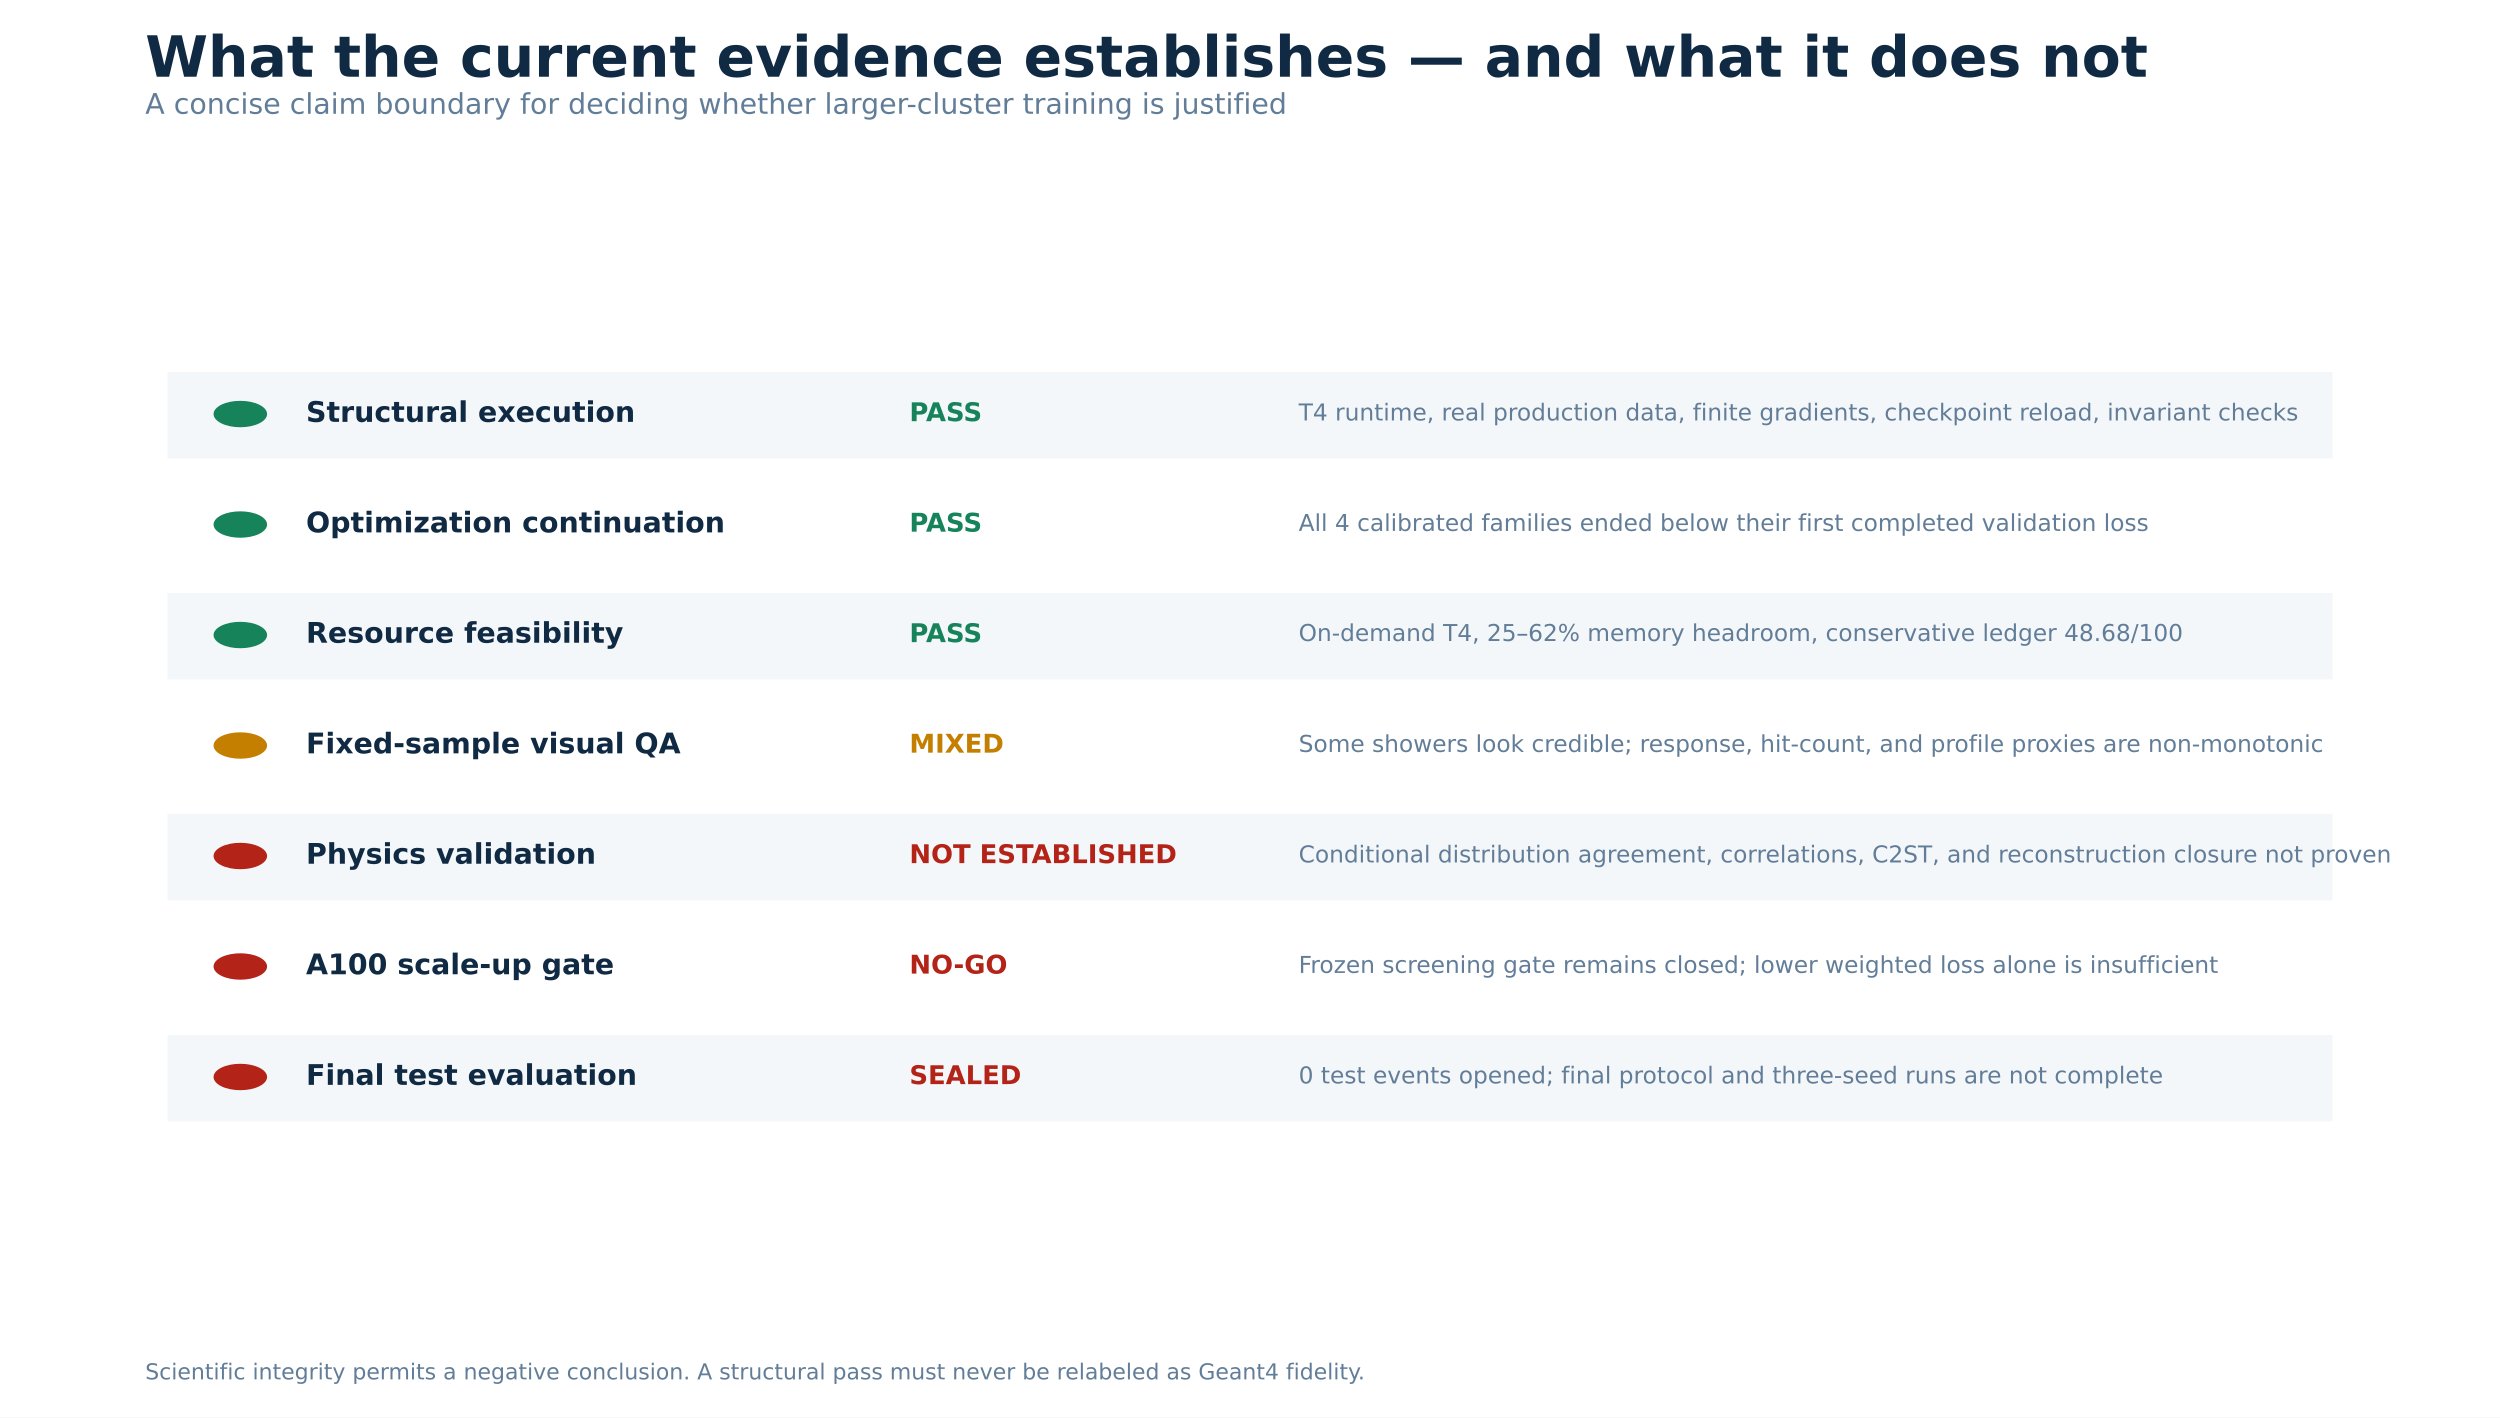
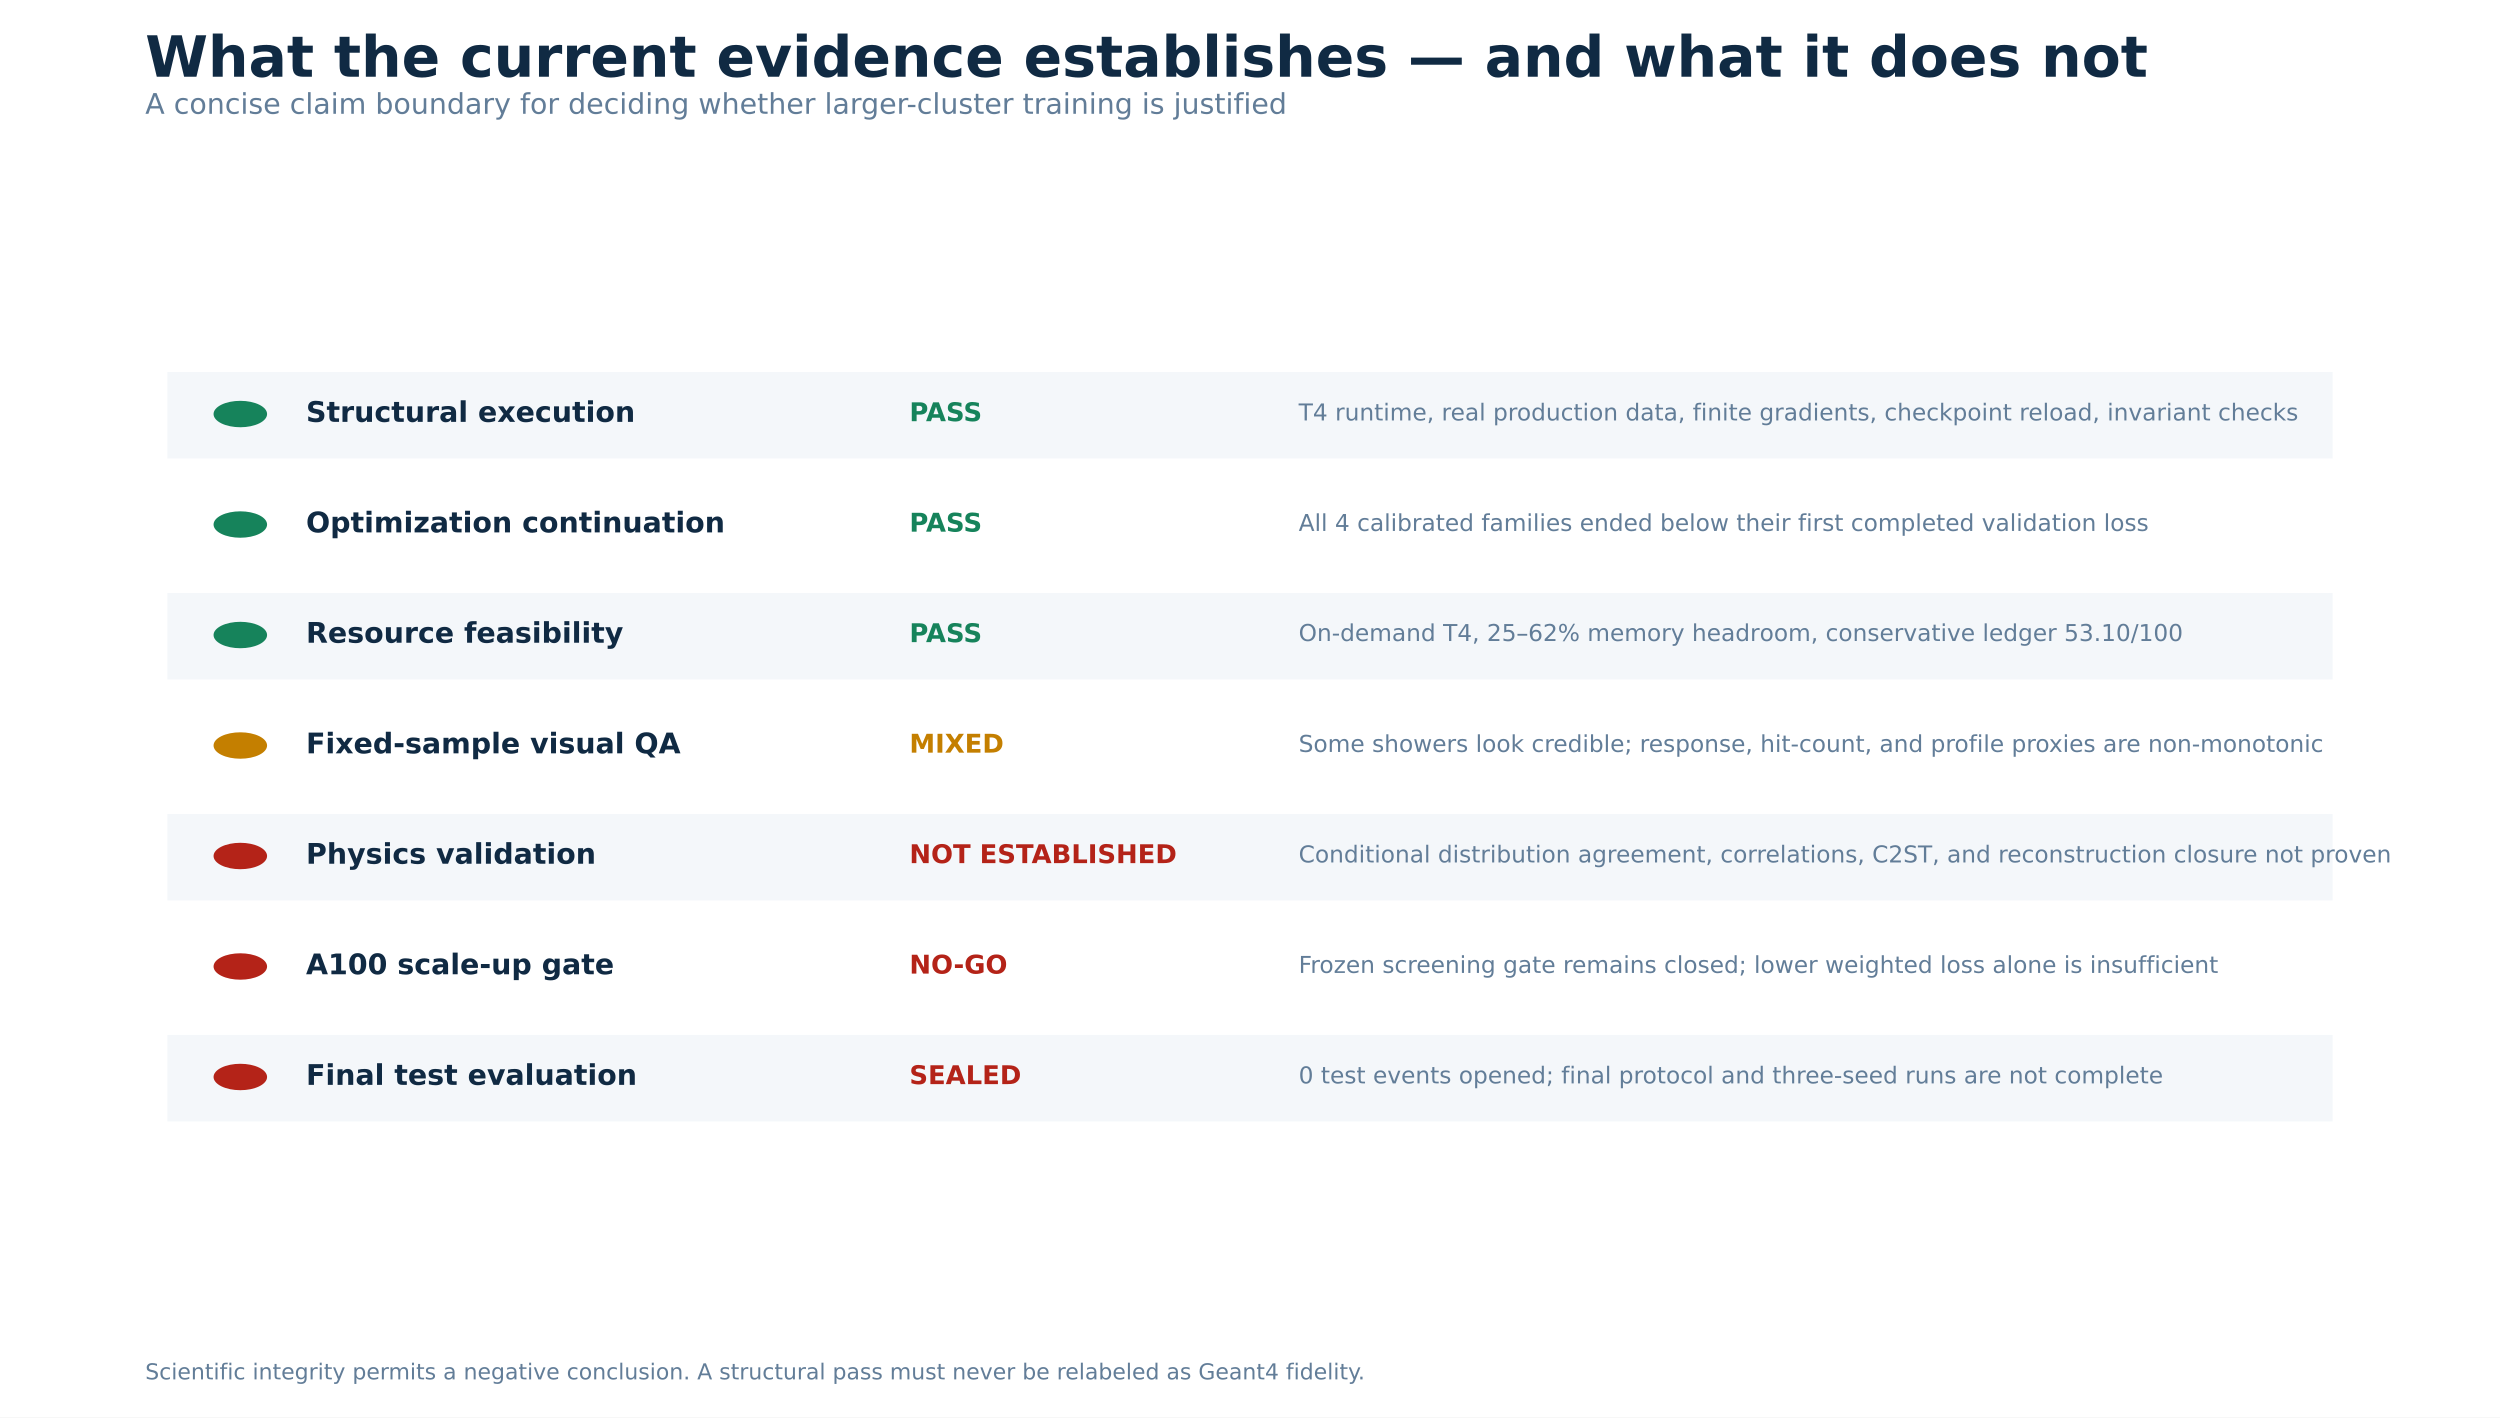
<svg xmlns="http://www.w3.org/2000/svg" width="966.696pt" height="548.1pt" viewBox="0 0 966.696 548.1" version="1.1">
  <defs>
    <style type="text/css">*{stroke-linejoin: round; stroke-linecap: butt}</style>
  </defs>
  <g id="figure_1">
    <g id="patch_1">
-       <path d="M 0 548.1  L 966.696 548.1  L 966.696 0  L 0 0  z " style="fill: #ffffff" />
+       <path d="M 0 548.1 L 966.696 548.1 L 966.696 0 L 0 0 z " style="fill: #ffffff" />
    </g>
    <g id="axes_1">
      <g id="patch_2">
-         <path d="M 64.703 177.282  L 901.994 177.282  L 901.994 143.845  L 64.703 143.845  z " clip-path="url(#pa610faca8d)" style="fill: #f4f7fa" />
+         <path d="M 64.703 177.282 L 901.994 177.282 L 901.994 143.845 L 64.703 143.845 z " clip-path="url(#p5b5e5b4b34)" style="fill: #f4f7fa" />
      </g>
      <g id="patch_3">
-         <path d="M 92.926 165.208  C 95.67 165.208 98.303 164.669 100.244 163.711  C 102.184 162.753 103.275 161.454 103.275 160.099  C 103.275 158.744 102.184 157.445 100.244 156.487  C 98.303 155.529 95.67 154.991 92.926 154.991  C 90.182 154.991 87.549 155.529 85.608 156.487  C 83.668 157.445 82.577 158.744 82.577 160.099  C 82.577 161.454 83.668 162.753 85.608 163.711  C 87.549 164.669 90.182 165.208 92.926 165.208  z " clip-path="url(#pa610faca8d)" style="fill: #16835b" />
+         <path d="M 92.926 165.208 C 95.67 165.208 98.303 164.669 100.244 163.711 C 102.184 162.753 103.275 161.454 103.275 160.099 C 103.275 158.744 102.184 157.445 100.244 156.487 C 98.303 155.529 95.67 154.991 92.926 154.991 C 90.182 154.991 87.549 155.529 85.608 156.487 C 83.668 157.445 82.577 158.744 82.577 160.099 C 82.577 161.454 83.668 162.753 85.608 163.711 C 87.549 164.669 90.182 165.208 92.926 165.208 z " clip-path="url(#p5b5e5b4b34)" style="fill: #16835b" />
      </g>
      <g id="patch_4">
-         <path d="M 64.703 220.007  L 901.994 220.007  L 901.994 186.57  L 64.703 186.57  z " clip-path="url(#pa610faca8d)" style="fill: #ffffff" />
+         <path d="M 64.703 220.007 L 901.994 220.007 L 901.994 186.57 L 64.703 186.57 z " clip-path="url(#p5b5e5b4b34)" style="fill: #ffffff" />
      </g>
      <g id="patch_5">
-         <path d="M 92.926 207.932  C 95.67 207.932 98.303 207.394 100.244 206.436  C 102.184 205.478 103.275 204.179 103.275 202.824  C 103.275 201.469 102.184 200.17 100.244 199.212  C 98.303 198.254 95.67 197.716 92.926 197.716  C 90.182 197.716 87.549 198.254 85.608 199.212  C 83.668 200.17 82.577 201.469 82.577 202.824  C 82.577 204.179 83.668 205.478 85.608 206.436  C 87.549 207.394 90.182 207.932 92.926 207.932  z " clip-path="url(#pa610faca8d)" style="fill: #16835b" />
+         <path d="M 92.926 207.932 C 95.67 207.932 98.303 207.394 100.244 206.436 C 102.184 205.478 103.275 204.179 103.275 202.824 C 103.275 201.469 102.184 200.17 100.244 199.212 C 98.303 198.254 95.67 197.716 92.926 197.716 C 90.182 197.716 87.549 198.254 85.608 199.212 C 83.668 200.17 82.577 201.469 82.577 202.824 C 82.577 204.179 83.668 205.478 85.608 206.436 C 87.549 207.394 90.182 207.932 92.926 207.932 z " clip-path="url(#p5b5e5b4b34)" style="fill: #16835b" />
      </g>
      <g id="patch_6">
-         <path d="M 64.703 262.732  L 901.994 262.732  L 901.994 229.295  L 64.703 229.295  z " clip-path="url(#pa610faca8d)" style="fill: #f4f7fa" />
+         <path d="M 64.703 262.732 L 901.994 262.732 L 901.994 229.295 L 64.703 229.295 z " clip-path="url(#p5b5e5b4b34)" style="fill: #f4f7fa" />
      </g>
      <g id="patch_7">
-         <path d="M 92.926 250.657  C 95.67 250.657 98.303 250.119 100.244 249.161  C 102.184 248.203 103.275 246.904 103.275 245.549  C 103.275 244.194 102.184 242.895 100.244 241.937  C 98.303 240.979 95.67 240.44 92.926 240.44  C 90.182 240.44 87.549 240.979 85.608 241.937  C 83.668 242.895 82.577 244.194 82.577 245.549  C 82.577 246.904 83.668 248.203 85.608 249.161  C 87.549 250.119 90.182 250.657 92.926 250.657  z " clip-path="url(#pa610faca8d)" style="fill: #16835b" />
+         <path d="M 92.926 250.657 C 95.67 250.657 98.303 250.119 100.244 249.161 C 102.184 248.203 103.275 246.904 103.275 245.549 C 103.275 244.194 102.184 242.895 100.244 241.937 C 98.303 240.979 95.67 240.44 92.926 240.44 C 90.182 240.44 87.549 240.979 85.608 241.937 C 83.668 242.895 82.577 244.194 82.577 245.549 C 82.577 246.904 83.668 248.203 85.608 249.161 C 87.549 250.119 90.182 250.657 92.926 250.657 z " clip-path="url(#p5b5e5b4b34)" style="fill: #16835b" />
      </g>
      <g id="patch_8">
-         <path d="M 64.703 305.456  L 901.994 305.456  L 901.994 272.02  L 64.703 272.02  z " clip-path="url(#pa610faca8d)" style="fill: #ffffff" />
+         <path d="M 64.703 305.456 L 901.994 305.456 L 901.994 272.02 L 64.703 272.02 z " clip-path="url(#p5b5e5b4b34)" style="fill: #ffffff" />
      </g>
      <g id="patch_9">
-         <path d="M 92.926 293.382  C 95.67 293.382 98.303 292.844 100.244 291.886  C 102.184 290.928 103.275 289.628 103.275 288.274  C 103.275 286.919 102.184 285.619 100.244 284.661  C 98.303 283.703 95.67 283.165 92.926 283.165  C 90.182 283.165 87.549 283.703 85.608 284.661  C 83.668 285.619 82.577 286.919 82.577 288.274  C 82.577 289.628 83.668 290.928 85.608 291.886  C 87.549 292.844 90.182 293.382 92.926 293.382  z " clip-path="url(#pa610faca8d)" style="fill: #c47f00" />
+         <path d="M 92.926 293.382 C 95.67 293.382 98.303 292.844 100.244 291.886 C 102.184 290.928 103.275 289.628 103.275 288.274 C 103.275 286.919 102.184 285.619 100.244 284.661 C 98.303 283.703 95.67 283.165 92.926 283.165 C 90.182 283.165 87.549 283.703 85.608 284.661 C 83.668 285.619 82.577 286.919 82.577 288.274 C 82.577 289.628 83.668 290.928 85.608 291.886 C 87.549 292.844 90.182 293.382 92.926 293.382 z " clip-path="url(#p5b5e5b4b34)" style="fill: #c47f00" />
      </g>
      <g id="patch_10">
-         <path d="M 64.703 348.181  L 901.994 348.181  L 901.994 314.744  L 64.703 314.744  z " clip-path="url(#pa610faca8d)" style="fill: #f4f7fa" />
+         <path d="M 64.703 348.181 L 901.994 348.181 L 901.994 314.744 L 64.703 314.744 z " clip-path="url(#p5b5e5b4b34)" style="fill: #f4f7fa" />
      </g>
      <g id="patch_11">
-         <path d="M 92.926 336.107  C 95.67 336.107 98.303 335.569 100.244 334.611  C 102.184 333.653 103.275 332.353 103.275 330.998  C 103.275 329.644 102.184 328.344 100.244 327.386  C 98.303 326.428 95.67 325.89 92.926 325.89  C 90.182 325.89 87.549 326.428 85.608 327.386  C 83.668 328.344 82.577 329.644 82.577 330.998  C 82.577 332.353 83.668 333.653 85.608 334.611  C 87.549 335.569 90.182 336.107 92.926 336.107  z " clip-path="url(#pa610faca8d)" style="fill: #b42318" />
+         <path d="M 92.926 336.107 C 95.67 336.107 98.303 335.569 100.244 334.611 C 102.184 333.653 103.275 332.353 103.275 330.998 C 103.275 329.644 102.184 328.344 100.244 327.386 C 98.303 326.428 95.67 325.89 92.926 325.89 C 90.182 325.89 87.549 326.428 85.608 327.386 C 83.668 328.344 82.577 329.644 82.577 330.998 C 82.577 332.353 83.668 333.653 85.608 334.611 C 87.549 335.569 90.182 336.107 92.926 336.107 z " clip-path="url(#p5b5e5b4b34)" style="fill: #b42318" />
      </g>
      <g id="patch_12">
-         <path d="M 64.703 390.906  L 901.994 390.906  L 901.994 357.469  L 64.703 357.469  z " clip-path="url(#pa610faca8d)" style="fill: #ffffff" />
+         <path d="M 64.703 390.906 L 901.994 390.906 L 901.994 357.469 L 64.703 357.469 z " clip-path="url(#p5b5e5b4b34)" style="fill: #ffffff" />
      </g>
      <g id="patch_13">
-         <path d="M 92.926 378.832  C 95.67 378.832 98.303 378.293 100.244 377.335  C 102.184 376.377 103.275 375.078 103.275 373.723  C 103.275 372.368 102.184 371.069 100.244 370.111  C 98.303 369.153 95.67 368.615 92.926 368.615  C 90.182 368.615 87.549 369.153 85.608 370.111  C 83.668 371.069 82.577 372.368 82.577 373.723  C 82.577 375.078 83.668 376.377 85.608 377.335  C 87.549 378.293 90.182 378.832 92.926 378.832  z " clip-path="url(#pa610faca8d)" style="fill: #b42318" />
+         <path d="M 92.926 378.832 C 95.67 378.832 98.303 378.293 100.244 377.335 C 102.184 376.377 103.275 375.078 103.275 373.723 C 103.275 372.368 102.184 371.069 100.244 370.111 C 98.303 369.153 95.67 368.615 92.926 368.615 C 90.182 368.615 87.549 369.153 85.608 370.111 C 83.668 371.069 82.577 372.368 82.577 373.723 C 82.577 375.078 83.668 376.377 85.608 377.335 C 87.549 378.293 90.182 378.832 92.926 378.832 z " clip-path="url(#p5b5e5b4b34)" style="fill: #b42318" />
      </g>
      <g id="patch_14">
-         <path d="M 64.703 433.631  L 901.994 433.631  L 901.994 400.194  L 64.703 400.194  z " clip-path="url(#pa610faca8d)" style="fill: #f4f7fa" />
+         <path d="M 64.703 433.631 L 901.994 433.631 L 901.994 400.194 L 64.703 400.194 z " clip-path="url(#p5b5e5b4b34)" style="fill: #f4f7fa" />
      </g>
      <g id="patch_15">
-         <path d="M 92.926 421.556  C 95.67 421.556 98.303 421.018 100.244 420.06  C 102.184 419.102 103.275 417.803 103.275 416.448  C 103.275 415.093 102.184 413.794 100.244 412.836  C 98.303 411.878 95.67 411.34 92.926 411.34  C 90.182 411.34 87.549 411.878 85.608 412.836  C 83.668 413.794 82.577 415.093 82.577 416.448  C 82.577 417.803 83.668 419.102 85.608 420.06  C 87.549 421.018 90.182 421.556 92.926 421.556  z " clip-path="url(#pa610faca8d)" style="fill: #b42318" />
+         <path d="M 92.926 421.556 C 95.67 421.556 98.303 421.018 100.244 420.06 C 102.184 419.102 103.275 417.803 103.275 416.448 C 103.275 415.093 102.184 413.794 100.244 412.836 C 98.303 411.878 95.67 411.34 92.926 411.34 C 90.182 411.34 87.549 411.878 85.608 412.836 C 83.668 413.794 82.577 415.093 82.577 416.448 C 82.577 417.803 83.668 419.102 85.608 420.06 C 87.549 421.018 90.182 421.556 92.926 421.556 z " clip-path="url(#p5b5e5b4b34)" style="fill: #b42318" />
      </g>
      <g id="text_1">
        <text style="font-weight: 700; font-size: 11px; font-family: 'DejaVu Sans'; text-anchor: start; fill: #102a43" x="118.327" y="163.135" transform="rotate(-0 118.327 163.1345)">Structural execution</text>
      </g>
      <g id="text_2">
        <text style="font-weight: 700; font-size: 10px; font-family: 'DejaVu Sans'; text-anchor: start; fill: #16835b" x="351.64" y="162.859" transform="rotate(-0 351.6395 162.8586)">PASS</text>
      </g>
      <g id="text_3">
        <text style="font-size: 9px; font-family: 'DejaVu Sans'; text-anchor: start; fill: #627d98" x="502.164" y="162.583" transform="rotate(-0 502.1638 162.5826)">T4 runtime, real production data, finite gradients, checkpoint reload, invariant checks</text>
      </g>
      <g id="text_4">
        <text style="font-weight: 700; font-size: 11px; font-family: 'DejaVu Sans'; text-anchor: start; fill: #102a43" x="118.327" y="205.859" transform="rotate(-0 118.327 205.8593)">Optimization continuation</text>
      </g>
      <g id="text_5">
        <text style="font-weight: 700; font-size: 10px; font-family: 'DejaVu Sans'; text-anchor: start; fill: #16835b" x="351.64" y="205.583" transform="rotate(-0 351.6395 205.5834)">PASS</text>
      </g>
      <g id="text_6">
        <text style="font-size: 9px; font-family: 'DejaVu Sans'; text-anchor: start; fill: #627d98" x="502.164" y="205.307" transform="rotate(-0 502.1638 205.3074)">All 4 calibrated families ended below their first completed validation loss</text>
      </g>
      <g id="text_7">
        <text style="font-weight: 700; font-size: 11px; font-family: 'DejaVu Sans'; text-anchor: start; fill: #102a43" x="118.327" y="248.541" transform="rotate(-0 118.327 248.5411)">Resource feasibility</text>
      </g>
      <g id="text_8">
        <text style="font-weight: 700; font-size: 10px; font-family: 'DejaVu Sans'; text-anchor: start; fill: #16835b" x="351.64" y="248.308" transform="rotate(-0 351.6395 248.3082)">PASS</text>
      </g>
      <g id="text_9">
        <g style="fill: #627d98" transform="translate(502.1638 248.0238)">
          <text>
            <tspan x="0" y="-0.156" style="font-size: 9px; font-family: 'DejaVu Sans'; fill: #627d98">O</tspan>
            <tspan x="7.084" y="-0.156" style="font-size: 9px; font-family: 'DejaVu Sans'; fill: #627d98">n</tspan>
            <tspan x="12.788" y="-0.156" style="font-size: 9px; font-family: 'DejaVu Sans'; fill: #627d98">-</tspan>
            <tspan x="16.036" y="-0.156" style="font-size: 9px; font-family: 'DejaVu Sans'; fill: #627d98">d</tspan>
            <tspan x="21.749" y="-0.156" style="font-size: 9px; font-family: 'DejaVu Sans'; fill: #627d98">e</tspan>
            <tspan x="27.286" y="-0.156" style="font-size: 9px; font-family: 'DejaVu Sans'; fill: #627d98">m</tspan>
            <tspan x="36.053" y="-0.156" style="font-size: 9px; font-family: 'DejaVu Sans'; fill: #627d98">a</tspan>
            <tspan x="41.568" y="-0.156" style="font-size: 9px; font-family: 'DejaVu Sans'; fill: #627d98">n</tspan>
            <tspan x="47.272" y="-0.156" style="font-size: 9px; font-family: 'DejaVu Sans'; fill: #627d98">d</tspan>
            <tspan x="52.985" y="-0.156" style="font-size: 9px; font-family: 'DejaVu Sans'; fill: #627d98"> </tspan>
            <tspan x="55.846" y="-0.156" style="font-size: 9px; font-family: 'DejaVu Sans'; fill: #627d98">T</tspan>
            <tspan x="61.343" y="-0.156" style="font-size: 9px; font-family: 'DejaVu Sans'; fill: #627d98">4</tspan>
            <tspan x="67.069" y="-0.156" style="font-size: 9px; font-family: 'DejaVu Sans'; fill: #627d98">,</tspan>
            <tspan x="69.93" y="-0.156" style="font-size: 9px; font-family: 'DejaVu Sans'; fill: #627d98"> </tspan>
            <tspan x="72.791" y="-0.156" style="font-size: 9px; font-family: 'DejaVu Sans'; fill: #627d98">2</tspan>
            <tspan x="78.517" y="-0.156" style="font-size: 9px; font-family: 'DejaVu Sans'; fill: #627d98">5</tspan>
            <tspan x="88.743" y="-0.156" style="font-size: 9px; font-family: 'DejaVu Sans'; fill: #627d98">6</tspan>
            <tspan x="94.469" y="-0.156" style="font-size: 9px; font-family: 'DejaVu Sans'; fill: #627d98">2</tspan>
            <tspan x="100.195" y="-0.156" style="font-size: 9px; font-family: 'DejaVu Sans'; fill: #627d98">%</tspan>
            <tspan x="108.747" y="-0.156" style="font-size: 9px; font-family: 'DejaVu Sans'; fill: #627d98"> </tspan>
            <tspan x="111.608" y="-0.156" style="font-size: 9px; font-family: 'DejaVu Sans'; fill: #627d98">m</tspan>
            <tspan x="120.375" y="-0.156" style="font-size: 9px; font-family: 'DejaVu Sans'; fill: #627d98">e</tspan>
            <tspan x="125.912" y="-0.156" style="font-size: 9px; font-family: 'DejaVu Sans'; fill: #627d98">m</tspan>
            <tspan x="134.679" y="-0.156" style="font-size: 9px; font-family: 'DejaVu Sans'; fill: #627d98">o</tspan>
            <tspan x="140.186" y="-0.156" style="font-size: 9px; font-family: 'DejaVu Sans'; fill: #627d98">r</tspan>
            <tspan x="143.886" y="-0.156" style="font-size: 9px; font-family: 'DejaVu Sans'; fill: #627d98">y</tspan>
            <tspan x="149.212" y="-0.156" style="font-size: 9px; font-family: 'DejaVu Sans'; fill: #627d98"> </tspan>
            <tspan x="152.073" y="-0.156" style="font-size: 9px; font-family: 'DejaVu Sans'; fill: #627d98">h</tspan>
            <tspan x="157.777" y="-0.156" style="font-size: 9px; font-family: 'DejaVu Sans'; fill: #627d98">e</tspan>
            <tspan x="163.314" y="-0.156" style="font-size: 9px; font-family: 'DejaVu Sans'; fill: #627d98">a</tspan>
            <tspan x="168.829" y="-0.156" style="font-size: 9px; font-family: 'DejaVu Sans'; fill: #627d98">d</tspan>
            <tspan x="174.542" y="-0.156" style="font-size: 9px; font-family: 'DejaVu Sans'; fill: #627d98">r</tspan>
            <tspan x="178.242" y="-0.156" style="font-size: 9px; font-family: 'DejaVu Sans'; fill: #627d98">o</tspan>
            <tspan x="183.749" y="-0.156" style="font-size: 9px; font-family: 'DejaVu Sans'; fill: #627d98">o</tspan>
            <tspan x="189.255" y="-0.156" style="font-size: 9px; font-family: 'DejaVu Sans'; fill: #627d98">m</tspan>
            <tspan x="198.022" y="-0.156" style="font-size: 9px; font-family: 'DejaVu Sans'; fill: #627d98">,</tspan>
            <tspan x="200.883" y="-0.156" style="font-size: 9px; font-family: 'DejaVu Sans'; fill: #627d98"> </tspan>
            <tspan x="203.744" y="-0.156" style="font-size: 9px; font-family: 'DejaVu Sans'; fill: #627d98">c</tspan>
            <tspan x="208.692" y="-0.156" style="font-size: 9px; font-family: 'DejaVu Sans'; fill: #627d98">o</tspan>
            <tspan x="214.198" y="-0.156" style="font-size: 9px; font-family: 'DejaVu Sans'; fill: #627d98">n</tspan>
            <tspan x="219.902" y="-0.156" style="font-size: 9px; font-family: 'DejaVu Sans'; fill: #627d98">s</tspan>
            <tspan x="224.591" y="-0.156" style="font-size: 9px; font-family: 'DejaVu Sans'; fill: #627d98">e</tspan>
            <tspan x="230.128" y="-0.156" style="font-size: 9px; font-family: 'DejaVu Sans'; fill: #627d98">r</tspan>
            <tspan x="233.829" y="-0.156" style="font-size: 9px; font-family: 'DejaVu Sans'; fill: #627d98">v</tspan>
            <tspan x="239.155" y="-0.156" style="font-size: 9px; font-family: 'DejaVu Sans'; fill: #627d98">a</tspan>
            <tspan x="244.67" y="-0.156" style="font-size: 9px; font-family: 'DejaVu Sans'; fill: #627d98">t</tspan>
            <tspan x="248.199" y="-0.156" style="font-size: 9px; font-family: 'DejaVu Sans'; fill: #627d98">i</tspan>
            <tspan x="250.699" y="-0.156" style="font-size: 9px; font-family: 'DejaVu Sans'; fill: #627d98">v</tspan>
            <tspan x="256.025" y="-0.156" style="font-size: 9px; font-family: 'DejaVu Sans'; fill: #627d98">e</tspan>
            <tspan x="261.562" y="-0.156" style="font-size: 9px; font-family: 'DejaVu Sans'; fill: #627d98"> </tspan>
            <tspan x="264.423" y="-0.156" style="font-size: 9px; font-family: 'DejaVu Sans'; fill: #627d98">l</tspan>
            <tspan x="266.924" y="-0.156" style="font-size: 9px; font-family: 'DejaVu Sans'; fill: #627d98">e</tspan>
            <tspan x="272.461" y="-0.156" style="font-size: 9px; font-family: 'DejaVu Sans'; fill: #627d98">d</tspan>
            <tspan x="278.174" y="-0.156" style="font-size: 9px; font-family: 'DejaVu Sans'; fill: #627d98">g</tspan>
            <tspan x="283.887" y="-0.156" style="font-size: 9px; font-family: 'DejaVu Sans'; fill: #627d98">e</tspan>
            <tspan x="289.424" y="-0.156" style="font-size: 9px; font-family: 'DejaVu Sans'; fill: #627d98">r</tspan>
            <tspan x="293.124" y="-0.156" style="font-size: 9px; font-family: 'DejaVu Sans'; fill: #627d98"> </tspan>
-             <tspan x="295.985" y="-0.156" style="font-size: 9px; font-family: 'DejaVu Sans'; fill: #627d98">4</tspan>
-             <tspan x="301.711" y="-0.156" style="font-size: 9px; font-family: 'DejaVu Sans'; fill: #627d98">8</tspan>
+             <tspan x="295.985" y="-0.156" style="font-size: 9px; font-family: 'DejaVu Sans'; fill: #627d98">5</tspan>
+             <tspan x="301.711" y="-0.156" style="font-size: 9px; font-family: 'DejaVu Sans'; fill: #627d98">3</tspan>
            <tspan x="307.437" y="-0.156" style="font-size: 9px; font-family: 'DejaVu Sans'; fill: #627d98">.</tspan>
-             <tspan x="310.298" y="-0.156" style="font-size: 9px; font-family: 'DejaVu Sans'; fill: #627d98">6</tspan>
-             <tspan x="316.024" y="-0.156" style="font-size: 9px; font-family: 'DejaVu Sans'; fill: #627d98">8</tspan>
+             <tspan x="310.298" y="-0.156" style="font-size: 9px; font-family: 'DejaVu Sans'; fill: #627d98">1</tspan>
+             <tspan x="316.024" y="-0.156" style="font-size: 9px; font-family: 'DejaVu Sans'; fill: #627d98">0</tspan>
            <tspan x="321.75" y="-0.156" style="font-size: 9px; font-family: 'DejaVu Sans'; fill: #627d98">/</tspan>
            <tspan x="324.782" y="-0.156" style="font-size: 9px; font-family: 'DejaVu Sans'; fill: #627d98">1</tspan>
            <tspan x="330.508" y="-0.156" style="font-size: 9px; font-family: 'DejaVu Sans'; fill: #627d98">0</tspan>
            <tspan x="336.234" y="-0.156" style="font-size: 9px; font-family: 'DejaVu Sans'; fill: #627d98">0</tspan>
            <tspan x="84.243" y="-0.156" style="font-size: 9px; font-family: 'DejaVu Sans Display'; fill: #627d98">–</tspan>
          </text>
        </g>
      </g>
      <g id="text_10">
        <text style="font-weight: 700; font-size: 11px; font-family: 'DejaVu Sans'; text-anchor: start; fill: #102a43" x="118.327" y="291.309" transform="rotate(-0 118.327 291.3089)">Fixed-sample visual QA</text>
      </g>
      <g id="text_11">
        <text style="font-weight: 700; font-size: 10px; font-family: 'DejaVu Sans'; text-anchor: start; fill: #c47f00" x="351.64" y="291.033" transform="rotate(-0 351.6395 291.033)">MIXED</text>
      </g>
      <g id="text_12">
        <text style="font-size: 9px; font-family: 'DejaVu Sans'; text-anchor: start; fill: #627d98" x="502.164" y="290.757" transform="rotate(-0 502.1638 290.757)">Some showers look credible; response, hit-count, and profile proxies are non-monotonic</text>
      </g>
      <g id="text_13">
        <text style="font-weight: 700; font-size: 11px; font-family: 'DejaVu Sans'; text-anchor: start; fill: #102a43" x="118.327" y="333.991" transform="rotate(-0 118.327 333.9907)">Physics validation</text>
      </g>
      <g id="text_14">
        <text style="font-weight: 700; font-size: 10px; font-family: 'DejaVu Sans'; text-anchor: start; fill: #b42318" x="351.64" y="333.758" transform="rotate(-0 351.6395 333.7578)">NOT ESTABLISHED</text>
      </g>
      <g id="text_15">
        <text style="font-size: 9px; font-family: 'DejaVu Sans'; text-anchor: start; fill: #627d98" x="502.164" y="333.482" transform="rotate(-0 502.1638 333.4818)">Conditional distribution agreement, correlations, C2ST, and reconstruction closure not proven</text>
      </g>
      <g id="text_16">
        <text style="font-weight: 700; font-size: 11px; font-family: 'DejaVu Sans'; text-anchor: start; fill: #102a43" x="118.327" y="376.716" transform="rotate(-0 118.327 376.7155)">A100 scale-up gate</text>
      </g>
      <g id="text_17">
        <text style="font-weight: 700; font-size: 10px; font-family: 'DejaVu Sans'; text-anchor: start; fill: #b42318" x="351.64" y="376.483" transform="rotate(-0 351.6395 376.4826)">NO-GO</text>
      </g>
      <g id="text_18">
        <text style="font-size: 9px; font-family: 'DejaVu Sans'; text-anchor: start; fill: #627d98" x="502.164" y="376.207" transform="rotate(-0 502.1638 376.2066)">Frozen screening gate remains closed; lower weighted loss alone is insufficient</text>
      </g>
      <g id="text_19">
        <text style="font-weight: 700; font-size: 11px; font-family: 'DejaVu Sans'; text-anchor: start; fill: #102a43" x="118.327" y="419.483" transform="rotate(-0 118.327 419.4833)">Final test evaluation</text>
      </g>
      <g id="text_20">
        <text style="font-weight: 700; font-size: 10px; font-family: 'DejaVu Sans'; text-anchor: start; fill: #b42318" x="351.64" y="419.207" transform="rotate(-0 351.6395 419.2074)">SEALED</text>
      </g>
      <g id="text_21">
        <text style="font-size: 9px; font-family: 'DejaVu Sans'; text-anchor: start; fill: #627d98" x="502.164" y="418.931" transform="rotate(-0 502.1638 418.9314)">0 test events opened; final protocol and three-seed runs are not complete</text>
      </g>
    </g>
    <g id="text_22">
      <text style="font-weight: 700; font-size: 22px; font-family: 'DejaVu Sans'; text-anchor: start; fill: #102a43" x="56.159" y="29.677" transform="rotate(-0 56.15892 29.67656)">What the current evidence establishes — and what it does not</text>
    </g>
    <g id="text_23">
      <text style="font-size: 11px; font-family: 'DejaVu Sans'; text-anchor: start; fill: #627d98" x="56.159" y="43.998" transform="rotate(-0 56.15892 43.99828)">A concise claim boundary for deciding whether larger-cluster training is justified</text>
    </g>
    <g id="text_24">
      <text style="font-size: 8.5px; font-family: 'DejaVu Sans'; text-anchor: start; fill: #627d98" x="56.159" y="533.372" transform="rotate(-0 56.15892 533.3723)">Scientific integrity permits a negative conclusion. A structural pass must never be relabeled as Geant4 fidelity.</text>
    </g>
  </g>
  <defs>
-     <clipPath id="pa610faca8d">
+     <clipPath id="p5b5e5b4b34">
      <rect x="12.96" y="58.86" width="940.776" height="464.4" />
    </clipPath>
  </defs>
</svg>
